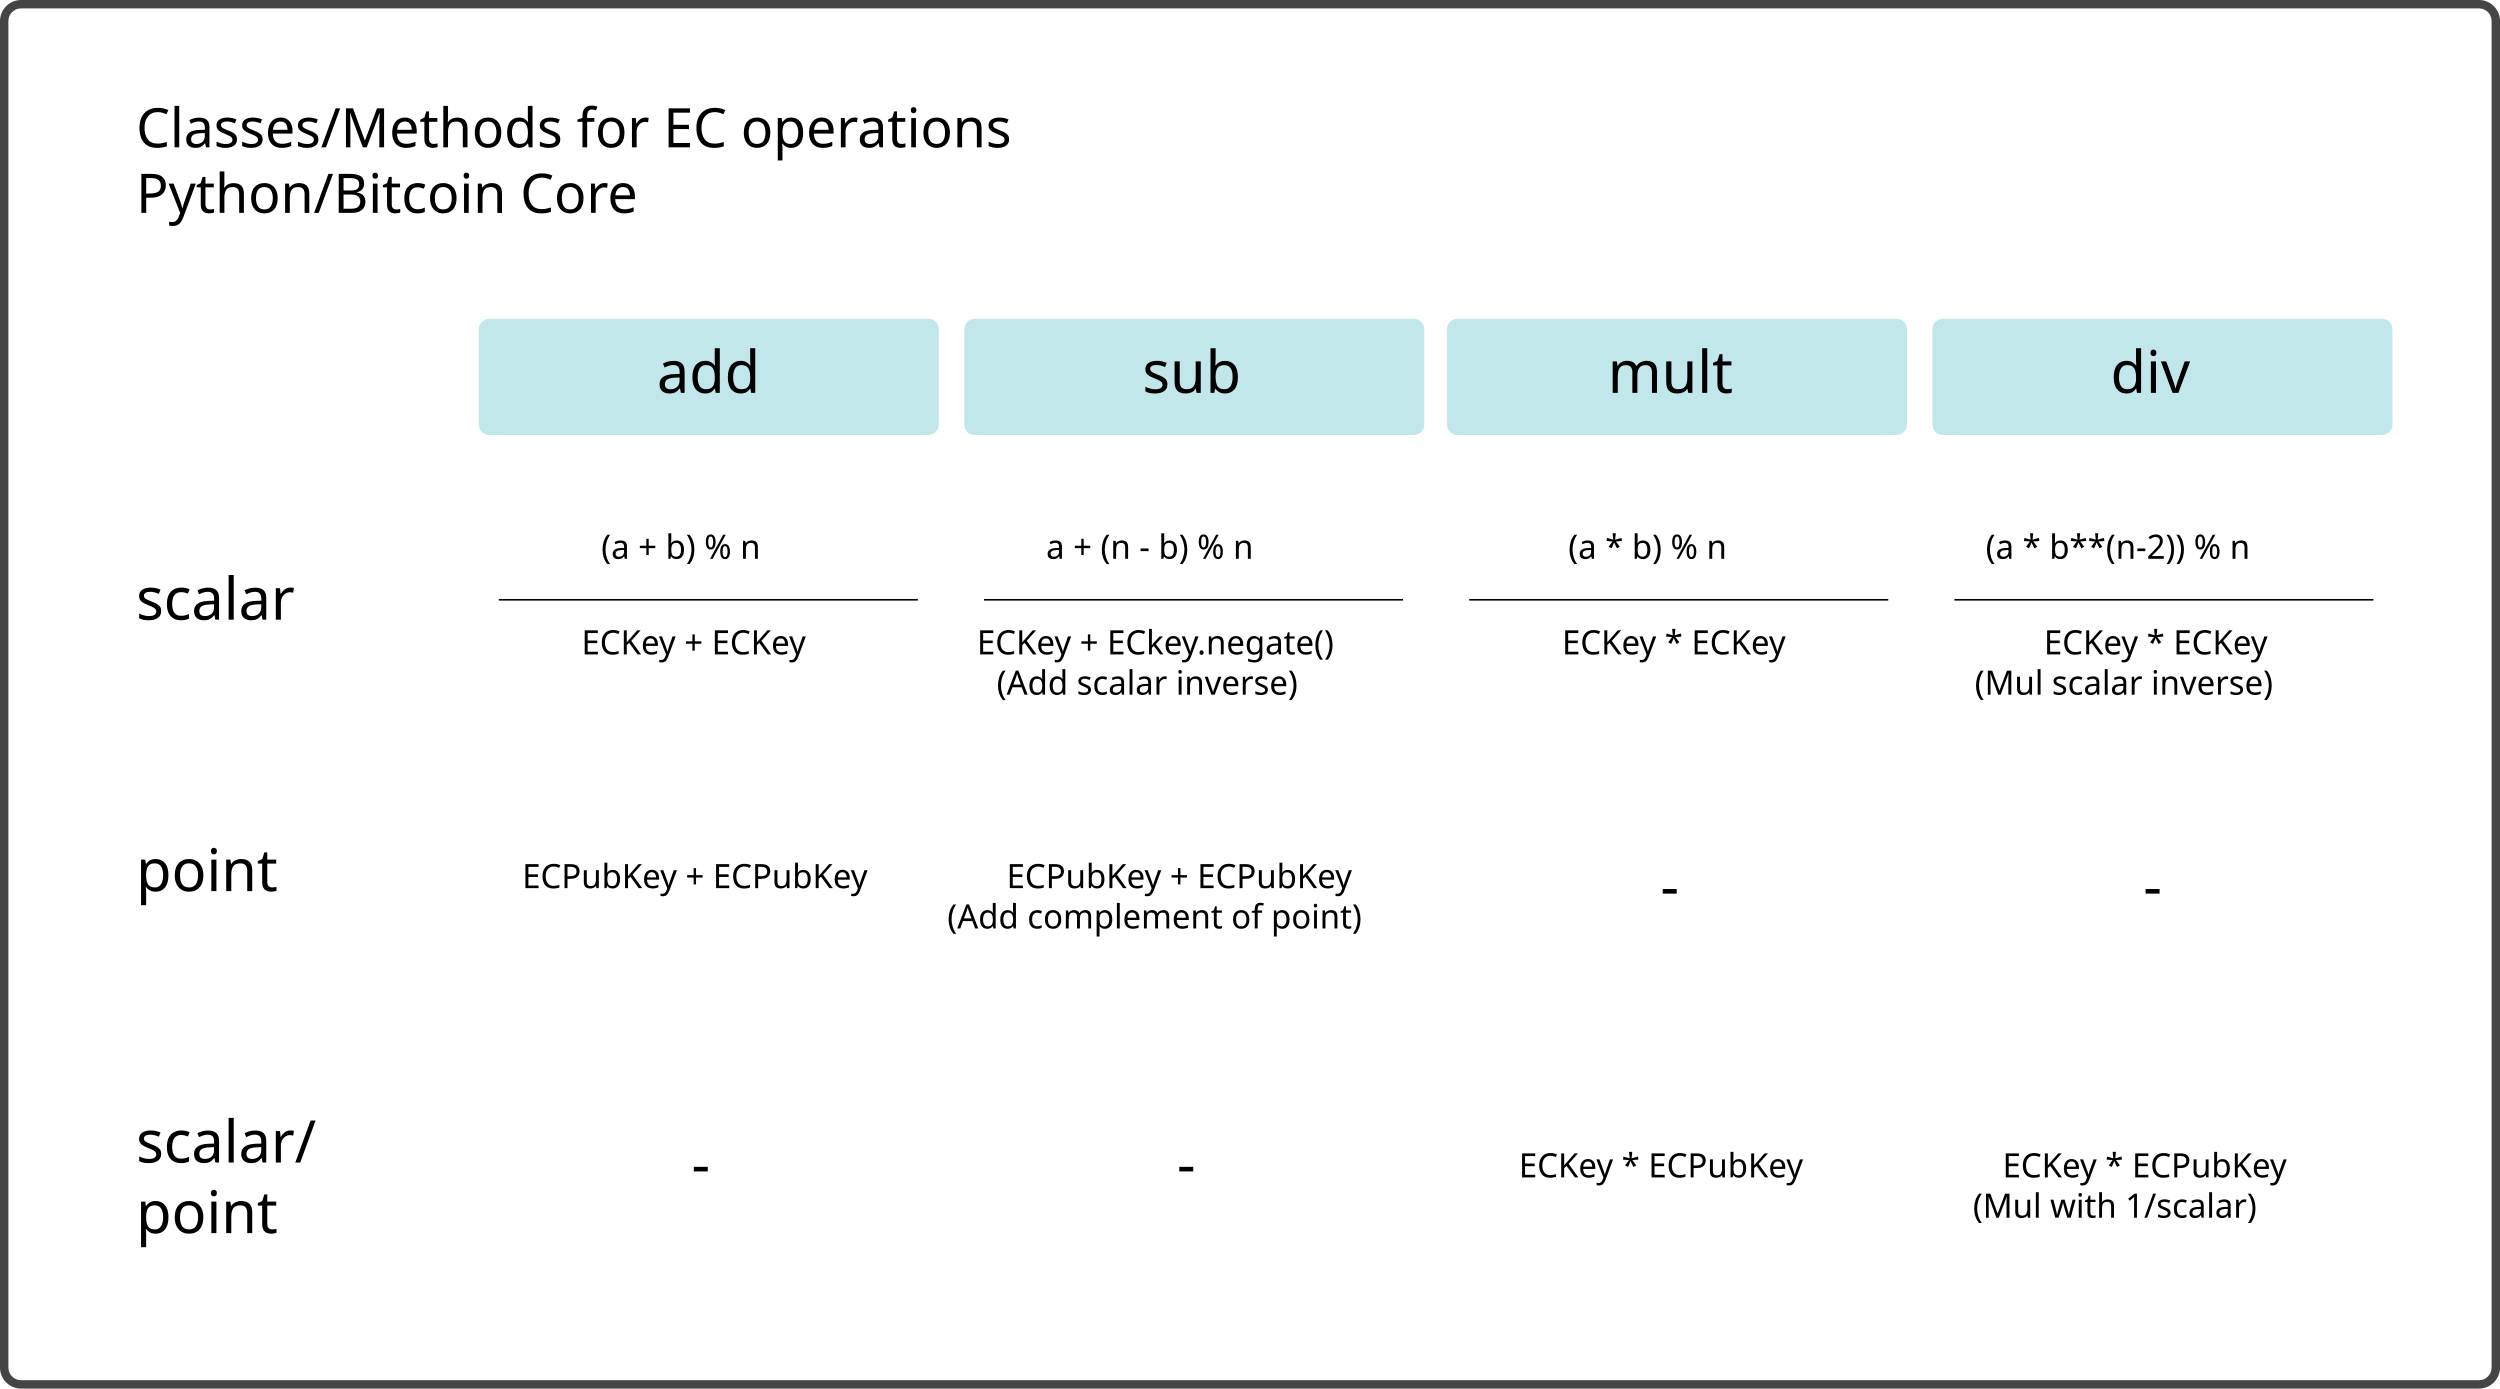
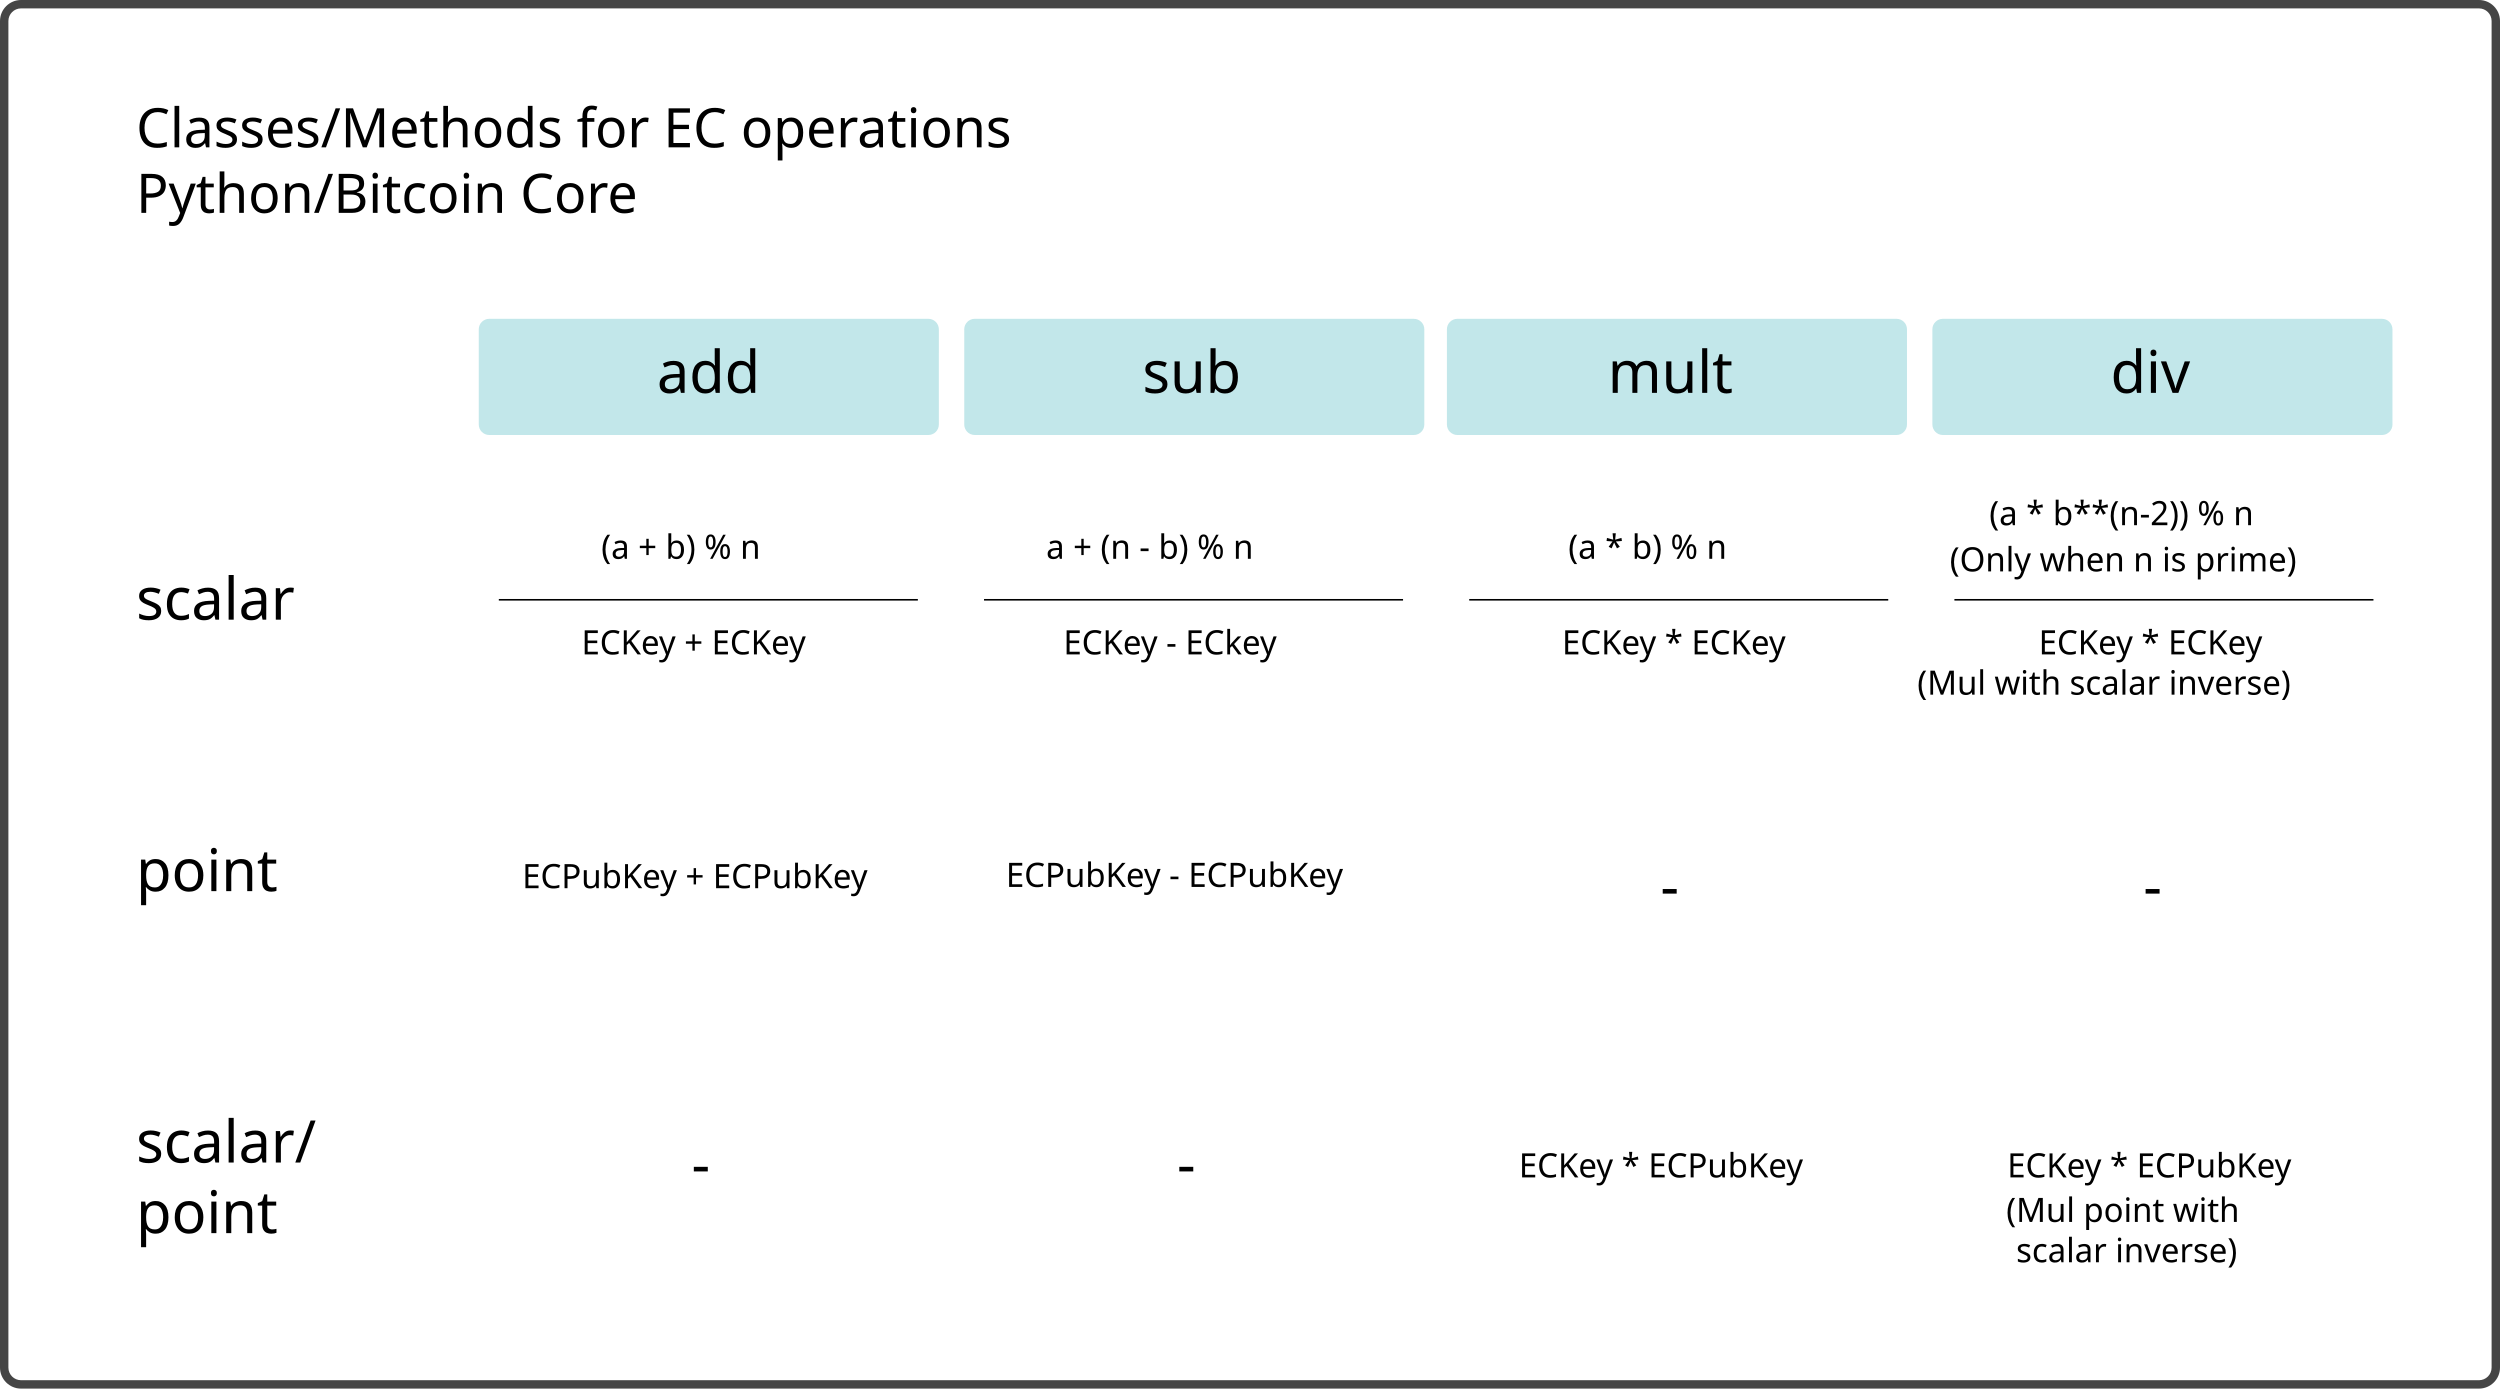
- <svg xmlns="http://www.w3.org/2000/svg" version="1.1" id="TapTree-2.1" x="0px" y="0px" width="595.28px" height="330.643px" viewBox="0 0 595.28 330.643" enable-background="new 0 0 595.28 330.643" xml:space="preserve">
+ <svg xmlns="http://www.w3.org/2000/svg" version="1.1" id="TapTree-2.1" x="0px" y="0px" width="595.279px" height="330.643px" viewBox="0 0 595.279 330.643" enable-background="new 0 0 595.279 330.643" xml:space="preserve">
  <g>
-     <path fill="#454545" d="M590.28,2c1.654,0,3,1.346,3,3v320.643c0,1.654-1.346,3-3,3H5c-1.654,0-3-1.346-3-3V5c0-1.654,1.346-3,3-3   H590.28 M590.28,0H5C2.25,0,0,2.25,0,5v320.643c0,2.75,2.25,5,5,5h585.28c2.75,0,5-2.25,5-5V5C595.28,2.25,593.03,0,590.28,0   L590.28,0z" />
+     <path fill="#454545" d="M590.28,2c1.654,0,3,1.346,3,3v320.643c0,1.654-1.346,3-3,3H5c-1.653,0-3-1.346-3-3V5c0-1.654,1.347-3,3-3   H590.28 M590.28,0H5C2.25,0,0,2.25,0,5v320.643c0,2.75,2.25,5,5,5h585.28c2.75,0,5-2.25,5-5V5C595.28,2.25,593.03,0,590.28,0   L590.28,0z" />
  </g>
  <g>
-     <rect x="32.422" y="25.333" fill="none" width="416.578" height="35.333" />
-     <text transform="matrix(0.9799 0 0 1 32.4224 35.0835)">
-       <tspan x="0" y="0" font-family="'RobotoMono-Bold'" font-size="13">Classes/Methods for EC operations</tspan>
-       <tspan x="0" y="15.6" font-family="'RobotoMono-Light'" font-size="13">Python/Bitcoin Core</tspan>
-     </text>
+     <rect x="32.422" y="25.333" fill="none" width="416.579" height="35.333" />
+     <text transform="matrix(0.9799 0 0 1 32.4211 35.0833)" font-family="'RobotoMono-Bold'" font-size="13">Classes/Methods for EC operations</text>
+     <text transform="matrix(0.9799 0 0 1 32.4211 50.6829)" font-family="'RobotoMono-Light'" font-size="13">Python/Bitcoin Core</text>
  </g>
  <g opacity="0.65">
-     <path fill="#A1DADE" d="M223.551,101.086c0,1.371-1.122,2.492-2.492,2.492H116.492c-1.371,0-2.492-1.122-2.492-2.492V78.405   c0-1.371,1.122-2.492,2.492-2.492h104.566c1.371,0,2.492,1.122,2.492,2.492V101.086z" />
+     <path fill="#A1DADE" d="M223.551,101.086c0,1.371-1.121,2.492-2.491,2.492H116.492c-1.371,0-2.492-1.122-2.492-2.492V78.405   c0-1.369,1.122-2.49,2.492-2.49h104.565c1.371,0,2.491,1.122,2.491,2.49L223.551,101.086L223.551,101.086z" />
  </g>
  <g opacity="0.65">
-     <path fill="#A1DADE" d="M339.148,101.086c0,1.371-1.121,2.492-2.492,2.492H232.09c-1.371,0-2.492-1.122-2.492-2.492V78.405   c0-1.371,1.122-2.492,2.492-2.492h104.566c1.371,0,2.492,1.122,2.492,2.492V101.086z" />
+     <path fill="#A1DADE" d="M339.148,101.086c0,1.371-1.121,2.492-2.492,2.492H232.09c-1.37,0-2.491-1.122-2.491-2.492V78.405   c0-1.369,1.122-2.49,2.491-2.49h104.565c1.371,0,2.492,1.122,2.492,2.49L339.148,101.086L339.148,101.086z" />
  </g>
  <g opacity="0.65">
-     <path fill="#A1DADE" d="M454.076,101.086c0,1.371-1.121,2.492-2.492,2.492H347.018c-1.371,0-2.492-1.122-2.492-2.492V78.405   c0-1.371,1.121-2.492,2.492-2.492h104.566c1.371,0,2.492,1.122,2.492,2.492V101.086z" />
+     <path fill="#A1DADE" d="M454.075,101.086c0,1.371-1.121,2.492-2.49,2.492H347.018c-1.371,0-2.492-1.122-2.492-2.492V78.405   c0-1.369,1.121-2.49,2.492-2.49h104.566c1.369,0,2.49,1.122,2.49,2.49V101.086L454.075,101.086z" />
  </g>
  <g opacity="0.65">
-     <path fill="#A1DADE" d="M569.674,101.086c0,1.371-1.121,2.492-2.492,2.492H462.616c-1.371,0-2.492-1.122-2.492-2.492V78.405   c0-1.371,1.121-2.492,2.492-2.492h104.565c1.371,0,2.492,1.122,2.492,2.492V101.086z" />
+     <path fill="#A1DADE" d="M569.675,101.086c0,1.371-1.121,2.492-2.492,2.492H462.615c-1.371,0-2.492-1.122-2.492-2.492V78.405   c0-1.369,1.121-2.49,2.492-2.49H567.18c1.371,0,2.492,1.122,2.492,2.49L569.675,101.086L569.675,101.086z" />
  </g>
  <g>
    <rect x="123.775" y="83.053" fill="none" width="90" height="19.525" />
-     <text transform="matrix(0.9799 0 0 1 156.4268 93.5532)" font-family="'RobotoMono-Bold'" font-size="14">add</text>
+     <text transform="matrix(0.9799 0 0 1 156.4255 93.553)" font-family="'RobotoMono-Bold'" font-size="14">add</text>
  </g>
  <g>
    <rect x="32.422" y="137.053" fill="none" width="58" height="19.525" />
-     <text transform="matrix(0.9799 0 0 1 32.4224 147.5532)" font-family="'RobotoMono-Bold'" font-size="14">scalar</text>
+     <text transform="matrix(0.9799 0 0 1 32.4211 147.553)" font-family="'RobotoMono-Bold'" font-size="14">scalar</text>
  </g>
  <g>
-     <rect x="108.775" y="127.053" fill="none" width="120.525" height="13" />
-     <text transform="matrix(0.9799 0 0 1 143.1646 133.0532)" font-family="'RobotoMono-Bold'" font-size="8">(a + b) % n</text>
+     <rect x="108.775" y="127.053" fill="none" width="120.524" height="13" />
+     <text transform="matrix(0.9799 0 0 1 143.1633 133.053)" font-family="'RobotoMono-Bold'" font-size="8">(a + b) % n</text>
  </g>
  <g>
-     <rect x="105.676" y="149.816" fill="none" width="126.725" height="24.684" />
-     <text transform="matrix(0.9799 0 0 1 138.4604 155.8159)" font-family="'RobotoMono-Bold'" font-size="8">ECKey + ECKey</text>
+     <rect x="105.676" y="149.816" fill="none" width="126.726" height="24.686" />
+     <text transform="matrix(0.9799 0 0 1 138.4592 155.8157)" font-family="'RobotoMono-Bold'" font-size="8">ECKey + ECKey</text>
  </g>
  <g>
-     <rect x="221.011" y="149.816" fill="none" width="126.725" height="24.684" />
-     <text transform="matrix(0.9799 0 0 1 232.626 155.8159)">
-       <tspan x="0" y="0" font-family="'RobotoMono-Bold'" font-size="8">ECKey + ECkey.negate()</tspan>
-       <tspan x="4.801" y="9.6" font-family="'RobotoMono-Regular'" font-size="8">(Add scalar inverse)</tspan>
+     <rect x="220.848" y="149.816" fill="none" width="126.724" height="24.686" />
+     <text transform="matrix(0.9799 0 0 1 253.2102 155.8157)" font-family="'RobotoMono-Bold'" font-size="8">ECKey - ECkey</text>
+   </g>
+   <g>
+     <rect x="452.649" y="149.816" fill="none" width="126.725" height="24.686" />
+     <text transform="matrix(0.9799 0 0 1 485.4324 155.8157)" font-family="'RobotoMono-Bold'" font-size="8">ECKey * ECKey</text>
+     <text transform="matrix(0.9799 0 0 1 456.532 165.4153)" font-family="'RobotoMono-Regular'" font-size="8">(Mul with scalar inverse)</text>
+   </g>
+   <g>
+     <rect x="339.148" y="149.816" fill="none" width="126.725" height="24.686" />
+     <text transform="matrix(0.9799 0 0 1 371.9324 155.8157)" font-family="'RobotoMono-Bold'" font-size="8">ECKey * ECKey</text>
+   </g>
+   <g>
+     <rect x="339.038" y="127.053" fill="none" width="120.524" height="13" />
+     <text transform="matrix(0.9799 0 0 1 373.4265 133.053)" font-family="'RobotoMono-Bold'" font-size="8">(a * b) % n</text>
+   </g>
+   <g>
+     <rect x="335.938" y="274.355" fill="none" width="126.725" height="24.686" />
+     <text transform="matrix(0.9799 0 0 1 361.6648 280.3557)" font-family="'RobotoMono-Bold'" font-size="8">ECKey * ECPubKey</text>
+   </g>
+   <g>
+     <rect x="452.102" y="274.355" fill="none" width="126.725" height="24.686" />
+     <text transform="matrix(0.9799 0 0 1 477.947 280.3557)" font-family="'RobotoMono-Bold'" font-size="8">ECKey * ECPubKey</text>
+     <text transform="matrix(0.9799 0 0 1 477.7117 290.9553)" enable-background="new    ">
+       <tspan x="0" y="0" font-family="'RobotoMono-Regular'" font-size="8">(Mul point with </tspan>
+       <tspan x="2.401" y="9.601" font-family="'RobotoMono-Regular'" font-size="8">scalar inverse)</tspan>
    </text>
  </g>
  <g>
-     <rect x="453.895" y="149.816" fill="none" width="126.725" height="24.684" />
-     <text transform="matrix(0.9799 0 0 1 486.6797 155.8159)">
-       <tspan x="0" y="0" font-family="'RobotoMono-Bold'" font-size="8">ECKey * ECKey</tspan>
-       <tspan x="-16.804" y="9.6" font-family="'RobotoMono-Regular'" font-size="8">(Mul scalar inverse)</tspan>
-     </text>
+     <rect x="105.676" y="205.483" fill="none" width="126.726" height="24.686" />
+     <text transform="matrix(0.9799 0 0 1 124.3459 211.4827)" font-family="'RobotoMono-Bold'" font-size="8">ECPubKey + ECPubKey</text>
+   </g>
+   <text transform="matrix(0.9799 0 0 1 239.5198 211.1829)" font-family="'RobotoMono-Bold'" font-size="8">ECPubKey - ECPubKey</text>
+   <g>
+     <rect x="344.473" y="205.483" fill="none" width="110.014" height="24.686" />
+     <text transform="matrix(0.9799 0 0 1 395.3621 215.9827)" font-family="'RobotoMono-Bold'" font-size="14">-</text>
  </g>
  <g>
-     <rect x="339.148" y="149.816" fill="none" width="126.725" height="24.684" />
-     <text transform="matrix(0.9799 0 0 1 371.9336 155.8159)" font-family="'RobotoMono-Bold'" font-size="8">ECKey * ECKey</text>
+     <rect x="460.659" y="205.483" fill="none" width="107.607" height="24.686" />
+     <text transform="matrix(0.9799 0 0 1 510.3464 215.9827)" font-family="'RobotoMono-Bold'" font-size="14">-</text>
  </g>
  <g>
-     <rect x="339.038" y="127.053" fill="none" width="120.525" height="13" />
-     <text transform="matrix(0.9799 0 0 1 373.4277 133.0532)" font-family="'RobotoMono-Bold'" font-size="8">(a * b) % n</text>
-   </g>
-   <g>
-     <rect x="335.938" y="274.355" fill="none" width="126.725" height="24.684" />
-     <text transform="matrix(0.9799 0 0 1 361.666 280.3555)" font-family="'RobotoMono-Bold'" font-size="8">ECKey * ECPubKey</text>
-   </g>
-   <g>
-     <rect x="451.102" y="274.355" fill="none" width="126.725" height="24.684" />
-     <text transform="matrix(0.9799 0 0 1 476.8301 280.3555)">
-       <tspan x="0" y="0" font-family="'RobotoMono-Bold'" font-size="8">ECKey * ECPubKey</tspan>
-       <tspan x="-7.201" y="9.6" font-family="'RobotoMono-Regular'" font-size="8">(Mul with 1/scalar)</tspan>
-     </text>
-   </g>
-   <g>
-     <rect x="105.676" y="205.483" fill="none" width="126.725" height="24.684" />
-     <text transform="matrix(0.9799 0 0 1 124.3472 211.4829)" font-family="'RobotoMono-Bold'" font-size="8">ECPubKey + ECPubKey</text>
-   </g>
-   <g>
-     <rect x="221.011" y="205.483" fill="none" width="126.725" height="24.684" />
-     <text transform="matrix(0.9799 0 0 1 239.6821 211.4829)">
-       <tspan x="0" y="0" font-family="'RobotoMono-Bold'" font-size="8">ECPubKey + ECPubKey</tspan>
-       <tspan x="-14.404" y="9.6" font-family="'RobotoMono-Regular'" font-size="8">(Add complement of point)</tspan>
-     </text>
-   </g>
-   <g>
-     <rect x="344.473" y="205.483" fill="none" width="110.014" height="24.684" />
-     <text transform="matrix(0.9799 0 0 1 395.3633 215.9829)" font-family="'RobotoMono-Bold'" font-size="14">-</text>
-   </g>
-   <g>
-     <rect x="460.66" y="205.483" fill="none" width="107.607" height="24.684" />
-     <text transform="matrix(0.9799 0 0 1 510.3477 215.9829)" font-family="'RobotoMono-Bold'" font-size="14">-</text>
-   </g>
-   <g>
-     <rect x="454.895" y="127.053" fill="none" width="120.525" height="13" />
-     <text transform="matrix(0.9799 0 0 1 472.8184 133.0532)" font-family="'RobotoMono-Bold'" font-size="8">(a * b**(n-2)) % n</text>
+     <rect x="455.749" y="119.053" fill="none" width="120.525" height="13" />
+     <text transform="matrix(0.9799 0 0 1 473.6707 125.053)" font-family="'RobotoMono-Bold'" font-size="8">(a * b**(n-2)) % n</text>
  </g>
  <g>
    <rect x="224.11" y="127.053" fill="none" width="120.525" height="13" />
-     <text transform="matrix(0.9799 0 0 1 249.0908 133.0532)" font-family="'RobotoMono-Bold'" font-size="8">a + (n - b) % n</text>
+     <text transform="matrix(0.9799 0 0 1 249.0901 133.053)" font-family="'RobotoMono-Bold'" font-size="8">a + (n - b) % n</text>
  </g>
  <g>
    <rect x="139.775" y="271.633" fill="none" width="58" height="19.525" />
-     <text transform="matrix(0.9799 0 0 1 164.6592 282.1333)" font-family="'RobotoMono-Bold'" font-size="14">-</text>
+     <text transform="matrix(0.9799 0 0 1 164.658 282.1331)" font-family="'RobotoMono-Bold'" font-size="14">-</text>
  </g>
  <g>
    <rect x="255.373" y="271.633" fill="none" width="58" height="19.525" />
-     <text transform="matrix(0.9799 0 0 1 280.2568 282.1333)" font-family="'RobotoMono-Bold'" font-size="14">-</text>
+     <text transform="matrix(0.9799 0 0 1 280.2561 282.1331)" font-family="'RobotoMono-Bold'" font-size="14">-</text>
  </g>
  <g>
    <rect x="32.422" y="201.686" fill="none" width="58" height="19.525" />
-     <text transform="matrix(0.9799 0 0 1 32.4224 212.1855)" font-family="'RobotoMono-Bold'" font-size="14">point</text>
+     <text transform="matrix(0.9799 0 0 1 32.4211 212.1848)" font-family="'RobotoMono-Bold'" font-size="14">point</text>
  </g>
  <g>
    <rect x="32.422" y="266.317" fill="none" width="58" height="49.683" />
-     <text transform="matrix(0.9799 0 0 1 32.4224 276.8174)">
-       <tspan x="0" y="0" font-family="'RobotoMono-Bold'" font-size="14">scalar/</tspan>
-       <tspan x="0" y="16.8" font-family="'RobotoMono-Bold'" font-size="14">point</tspan>
-     </text>
+     <text transform="matrix(0.9799 0 0 1 32.4211 276.8176)" font-family="'RobotoMono-Bold'" font-size="14">scalar/</text>
+     <text transform="matrix(0.9799 0 0 1 32.4211 293.6174)" font-family="'RobotoMono-Bold'" font-size="14">point</text>
  </g>
  <g>
    <rect x="239.373" y="83.053" fill="none" width="90" height="19.525" />
-     <text transform="matrix(0.9799 0 0 1 272.0244 93.5532)" font-family="'RobotoMono-Bold'" font-size="14">sub</text>
+     <text transform="matrix(0.9799 0 0 1 272.0237 93.553)" font-family="'RobotoMono-Bold'" font-size="14">sub</text>
  </g>
  <g>
-     <rect x="354.301" y="83.053" fill="none" width="90" height="23.525" />
-     <text transform="matrix(0.9799 0 0 1 382.8359 93.5532)" font-family="'RobotoMono-Bold'" font-size="14">mult</text>
+     <rect x="354.301" y="83.053" fill="none" width="90.001" height="23.525" />
+     <text transform="matrix(0.9799 0 0 1 382.8347 93.553)" font-family="'RobotoMono-Bold'" font-size="14">mult</text>
  </g>
  <g>
    <rect x="469.898" y="83.053" fill="none" width="90" height="23.525" />
-     <text transform="matrix(0.9799 0 0 1 502.5498 93.5532)" font-family="'RobotoMono-Bold'" font-size="14">div</text>
+     <text transform="matrix(0.9799 0 0 1 502.5496 93.553)" font-family="'RobotoMono-Bold'" font-size="14">div</text>
  </g>
  <line fill="none" stroke="#000000" stroke-width="0.382" stroke-miterlimit="10" x1="118.775" y1="142.816" x2="218.551" y2="142.816" />
  <line fill="none" stroke="#000000" stroke-width="0.382" stroke-miterlimit="10" x1="234.307" y1="142.816" x2="334.082" y2="142.816" />
  <line fill="none" stroke="#000000" stroke-width="0.382" stroke-miterlimit="10" x1="349.838" y1="142.816" x2="449.613" y2="142.816" />
-   <line fill="none" stroke="#000000" stroke-width="0.382" stroke-miterlimit="10" x1="465.369" y1="142.816" x2="565.145" y2="142.816" />
+   <line fill="none" stroke="#000000" stroke-width="0.382" stroke-miterlimit="10" x1="465.368" y1="142.816" x2="565.145" y2="142.816" />
+   <text transform="matrix(0.9799 0 0 1 464.2644 136.053)" font-family="'RobotoMono-Regular'" font-size="8">(Only when n is prime)</text>
</svg>
